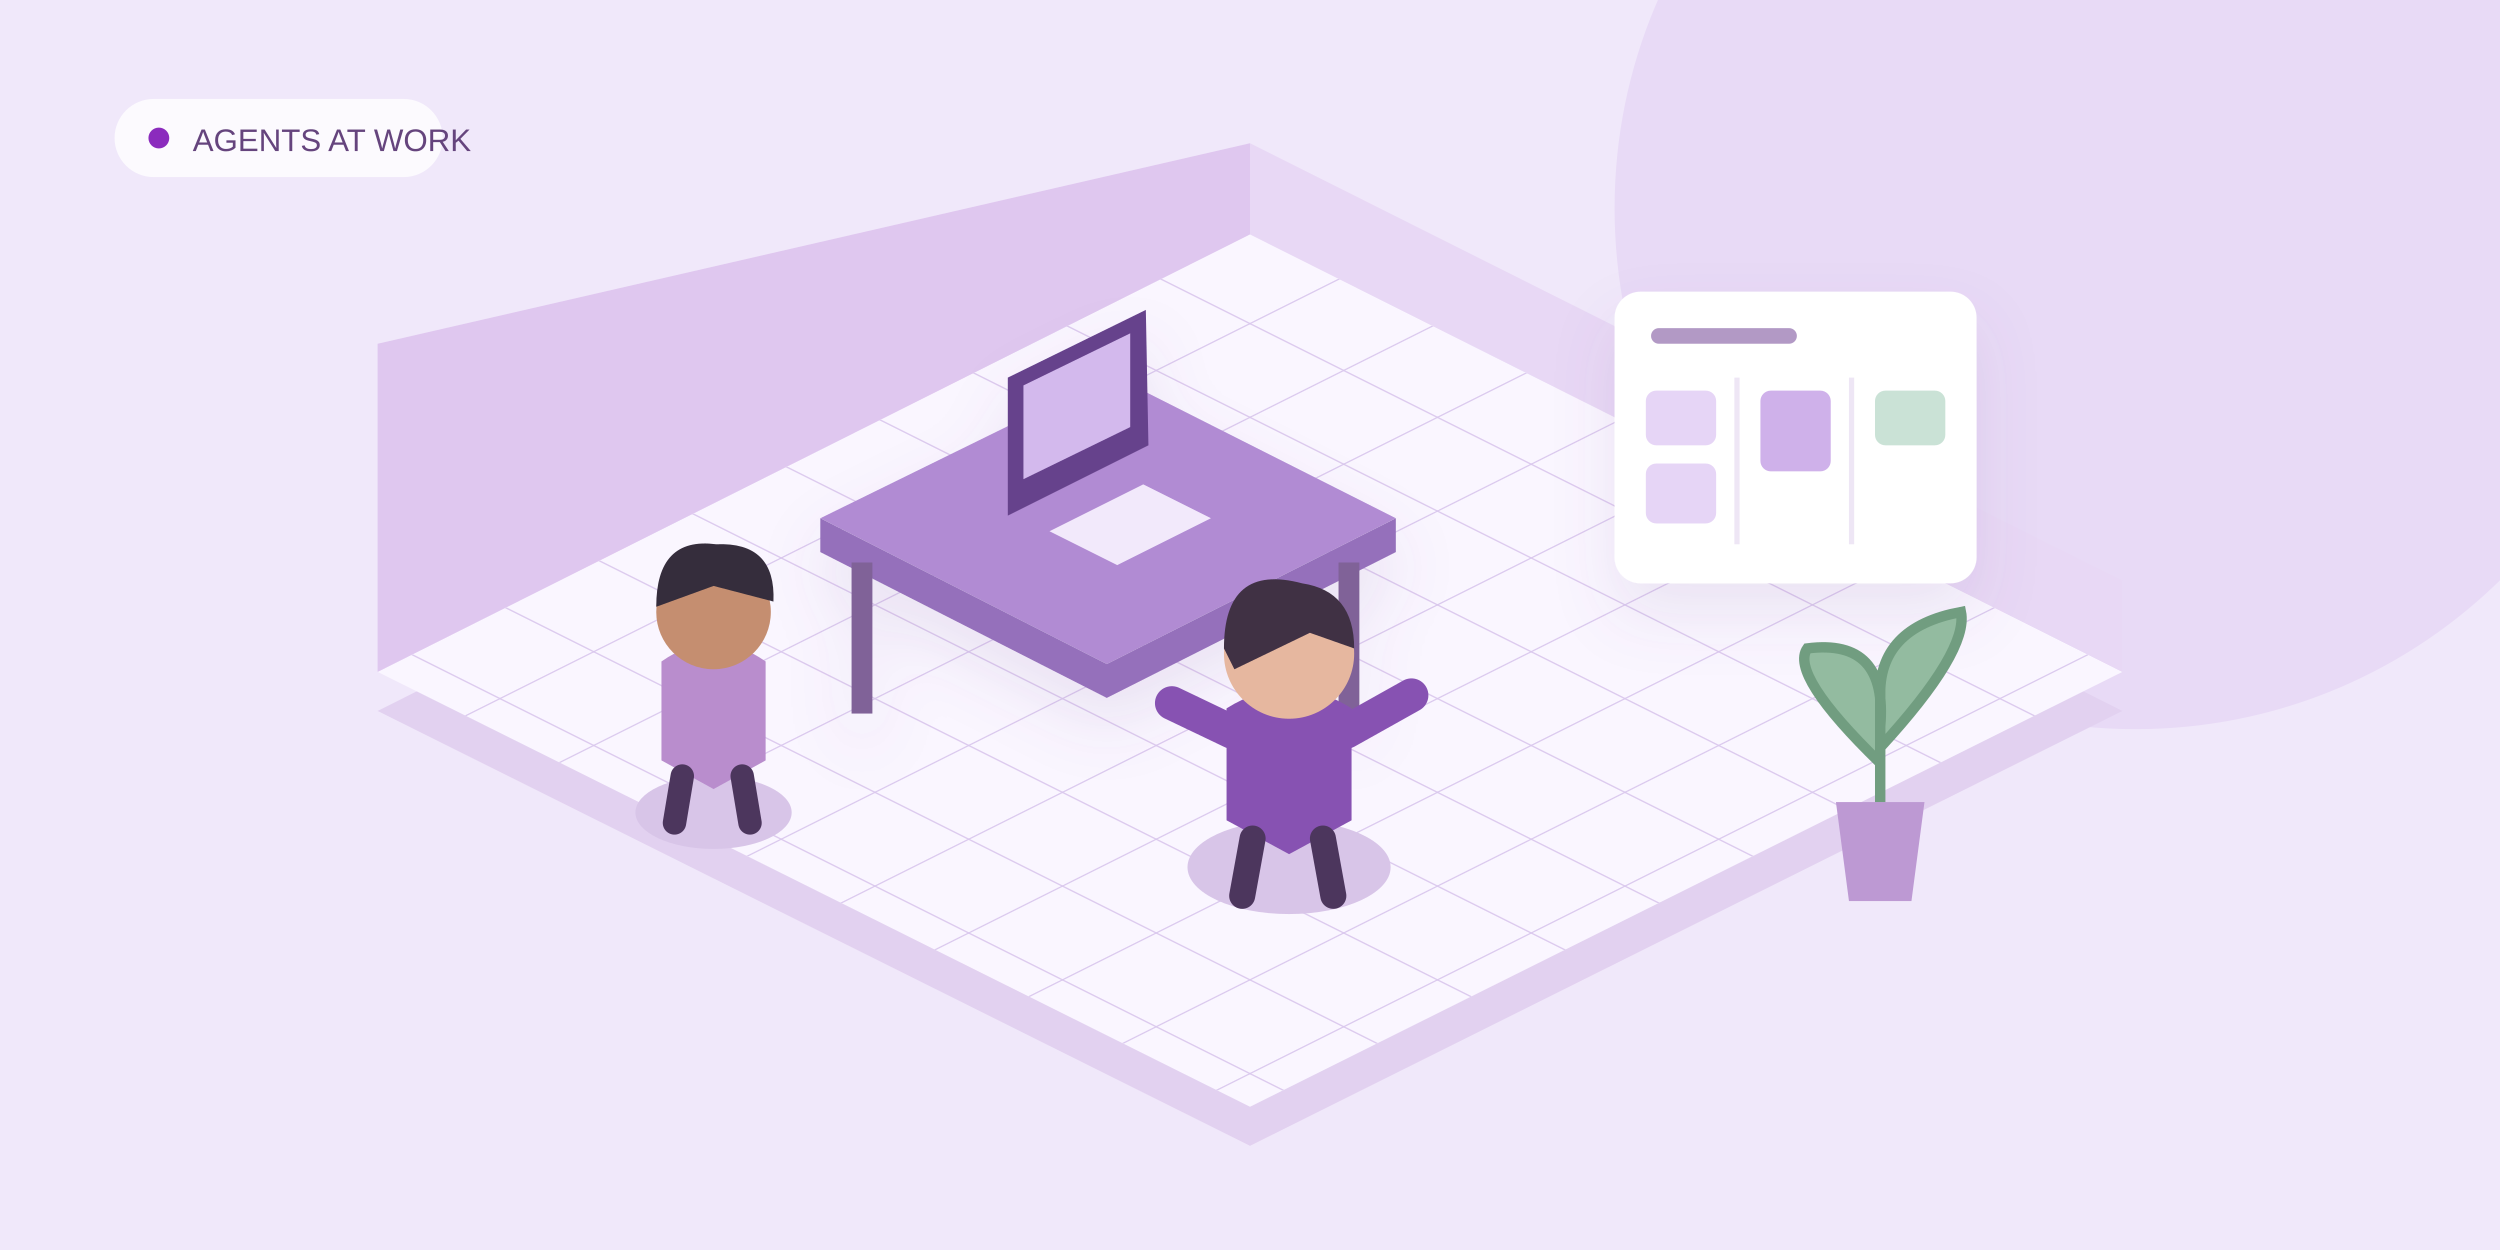
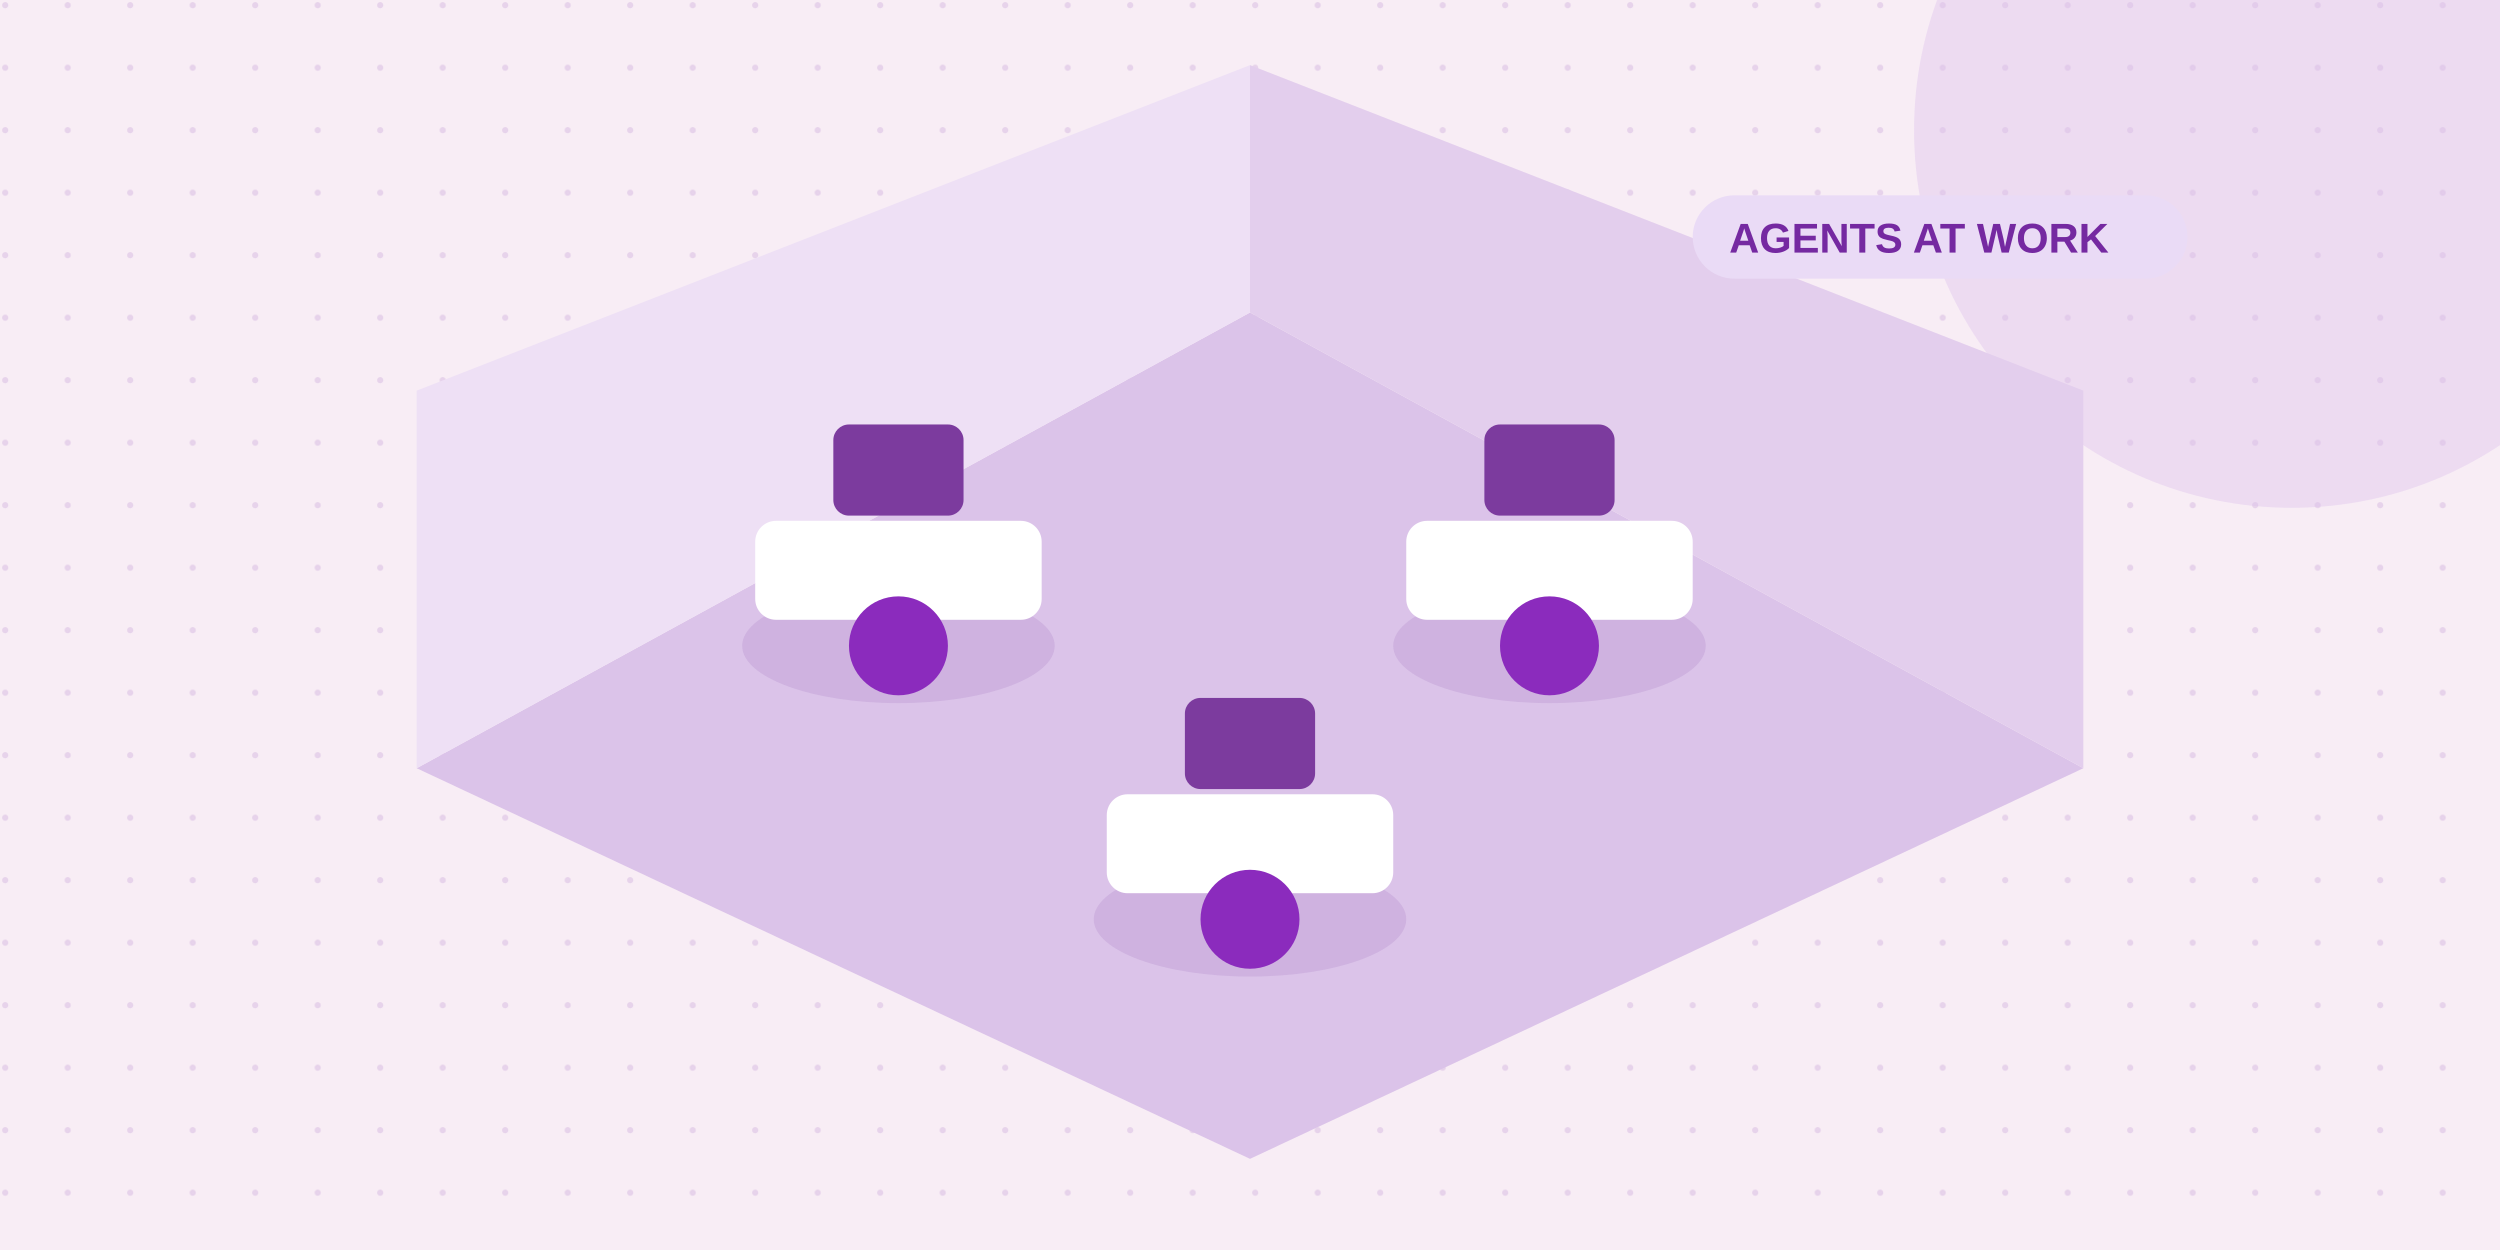
- <svg xmlns="http://www.w3.org/2000/svg" width="960" height="480" viewBox="0 0 960 480">
+ <svg xmlns="http://www.w3.org/2000/svg" viewBox="0 0 960 480">
  <defs>
-     <pattern id="grid" width="36" height="36" patternUnits="userSpaceOnUse" patternTransform="matrix(1 .5 -1 .5 480 160)">
-       <path d="M36 0H0V36" fill="none" stroke="#d9c7ed" stroke-width="1" />
+     <pattern id="dots" width="24" height="24" patternUnits="userSpaceOnUse">
+       <circle cx="2" cy="2" r="1.2" fill="#b990cf" opacity=".28" />
    </pattern>
-     <filter id="shadow" x="-30%" y="-30%" width="160%" height="180%">
-       <feDropShadow dx="0" dy="12" stdDeviation="12" flood-color="#76549a" flood-opacity=".12" />
-     </filter>
  </defs>
-   <rect width="960" height="480" fill="#f0e8fa" />
-   <circle cx="820" cy="80" r="200" fill="#e8daf6" />
-   <path d="m480 105 335 168-335 167L145 273Z" fill="#e2d1f0" />
-   <path d="m480 90 335 168-335 167L145 258Z" fill="#faf6ff" />
-   <path d="m480 90 335 168-335 167L145 258Z" fill="url(#grid)" />
-   <path d="M145 258V132l335-77v35Z" fill="#dfc7ef" />
-   <path d="M480 55 815 223v35L480 90Z" fill="#e8d8f5" />
-   <g transform="translate(315 164)" filter="url(#shadow)">
-     <path d="m0 35 112-55 109 55-111 56Z" fill="#b18bd3" />
-     <path d="M0 35v13l110 56V91ZM221 35v13l-111 56V91Z" fill="#9570bb" />
-     <path d="M16 52v58m187-58v58" stroke="#806298" stroke-width="8" />
-     <path d="m72-19 53-26 1 52-54 27Z" fill="#66428c" />
-     <path d="m78-16 41-20v36L78 20Z" fill="#d3b9ed" />
-     <path d="m88 40 36-18 26 13-36 18Z" fill="#f2e9fb" />
-   </g>
-   <g transform="translate(495 257)">
-     <ellipse cy="76" rx="39" ry="18" fill="#d8c5e8" />
-     <path d="M-24 15Q0 0 24 15v43L0 71l-24-13Z" fill="#8752b2" />
-     <path d="m-14 65-4 22m31-22 4 22" stroke="#4c365d" stroke-width="10" stroke-linecap="round" />
-     <circle cy="-6" r="25" fill="#e6b79f" />
-     <path d="M-25-8q0-33 30-25 20 3 20 25L8-14-21 0Z" fill="#403144" />
-     <path d="M-22 24-45 13m67 11 25-14" stroke="#8752b2" stroke-width="13" stroke-linecap="round" />
-   </g>
-   <g transform="translate(274 242)">
-     <ellipse cy="70" rx="30" ry="14" fill="#d8c5e8" />
-     <path d="M-20 12Q0-2 20 12v38L0 61l-20-11Z" fill="#b98dcd" />
-     <path d="m-12 56-3 18m26-18 3 18" stroke="#4c365d" stroke-width="9" stroke-linecap="round" />
-     <circle cy="-7" r="22" fill="#c58e70" />
-     <path d="M-22-9q0-27 23-24 23-1 22 22L0-17Z" fill="#352d3c" />
-   </g>
-   <g transform="translate(620 112)" filter="url(#shadow)">
-     <rect width="139" height="112" rx="10" fill="white" />
-     <rect x="14" y="14" width="56" height="6" rx="3" fill="#b299c5" />
-     <path d="M47 33v64m44-64v64" stroke="#eee6f5" stroke-width="2" />
-     <rect x="12" y="38" width="27" height="21" rx="4" fill="#e6d5f6" />
-     <rect x="56" y="38" width="27" height="31" rx="4" fill="#cfb1ea" />
-     <rect x="100" y="38" width="27" height="21" rx="4" fill="#cae2d6" />
-     <rect x="12" y="66" width="27" height="23" rx="4" fill="#e6d5f6" />
-   </g>
-   <g transform="translate(722 308)">
-     <path d="M-17 0h34l-5 38h-24Z" fill="#bd99d3" />
-     <path d="M0 0v-47m0 32q-35-34-28-44Q3-63 0-29m0 8q34-37 31-52Q-1-67 0-40" fill="#93bba0" stroke="#719d80" stroke-width="4" />
-   </g>
-   <rect x="44" y="38" width="126" height="30" rx="15" fill="#ffffff" fill-opacity=".8" />
-   <circle cx="61" cy="53" r="4" fill="#8b2bbd" />
-   <text x="74" y="58" font-family="Arial,sans-serif" font-size="12" fill="#65447d">AGENTS AT WORK</text>
+   <rect width="960" height="480" fill="#f8edf5" />
+   <rect width="960" height="480" fill="url(#dots)" />
+   <circle cx="880" cy="50" r="145" fill="#dcc0ec" opacity=".4" />
+   <path d="m160 295 320-175 320 175-320 150Z" fill="#dbc3e9" />
+   <path d="M160 295V150L480 25v95Z" fill="#eee0f5" />
+   <path d="M480 25 800 150v145L480 120Z" fill="#e3ceed" />
+   <ellipse cx="345" cy="248" rx="60" ry="22" fill="#b792ce" opacity=".35" />
+   <rect x="290" y="200" width="110" height="38" rx="8" fill="#fff" />
+   <rect x="320" y="163" width="50" height="35" rx="6" fill="#7c3b9e" />
+   <circle cx="345" cy="248" r="19" fill="#8b2bbd" />
+   <ellipse cx="595" cy="248" rx="60" ry="22" fill="#b792ce" opacity=".35" />
+   <rect x="540" y="200" width="110" height="38" rx="8" fill="#fff" />
+   <rect x="570" y="163" width="50" height="35" rx="6" fill="#7c3b9e" />
+   <circle cx="595" cy="248" r="19" fill="#8b2bbd" />
+   <ellipse cx="480" cy="353" rx="60" ry="22" fill="#b792ce" opacity=".35" />
+   <rect x="425" y="305" width="110" height="38" rx="8" fill="#fff" />
+   <rect x="455" y="268" width="50" height="35" rx="6" fill="#7c3b9e" />
+   <circle cx="480" cy="353" r="19" fill="#8b2bbd" />
+   <rect x="650" y="75" width="190" height="32" rx="16" fill="#eadbf6" />
+   <text x="664" y="97" font-family="Arial,sans-serif" font-size="16" fill="#7529a1" font-weight="700">AGENTS AT WORK</text>
</svg>
